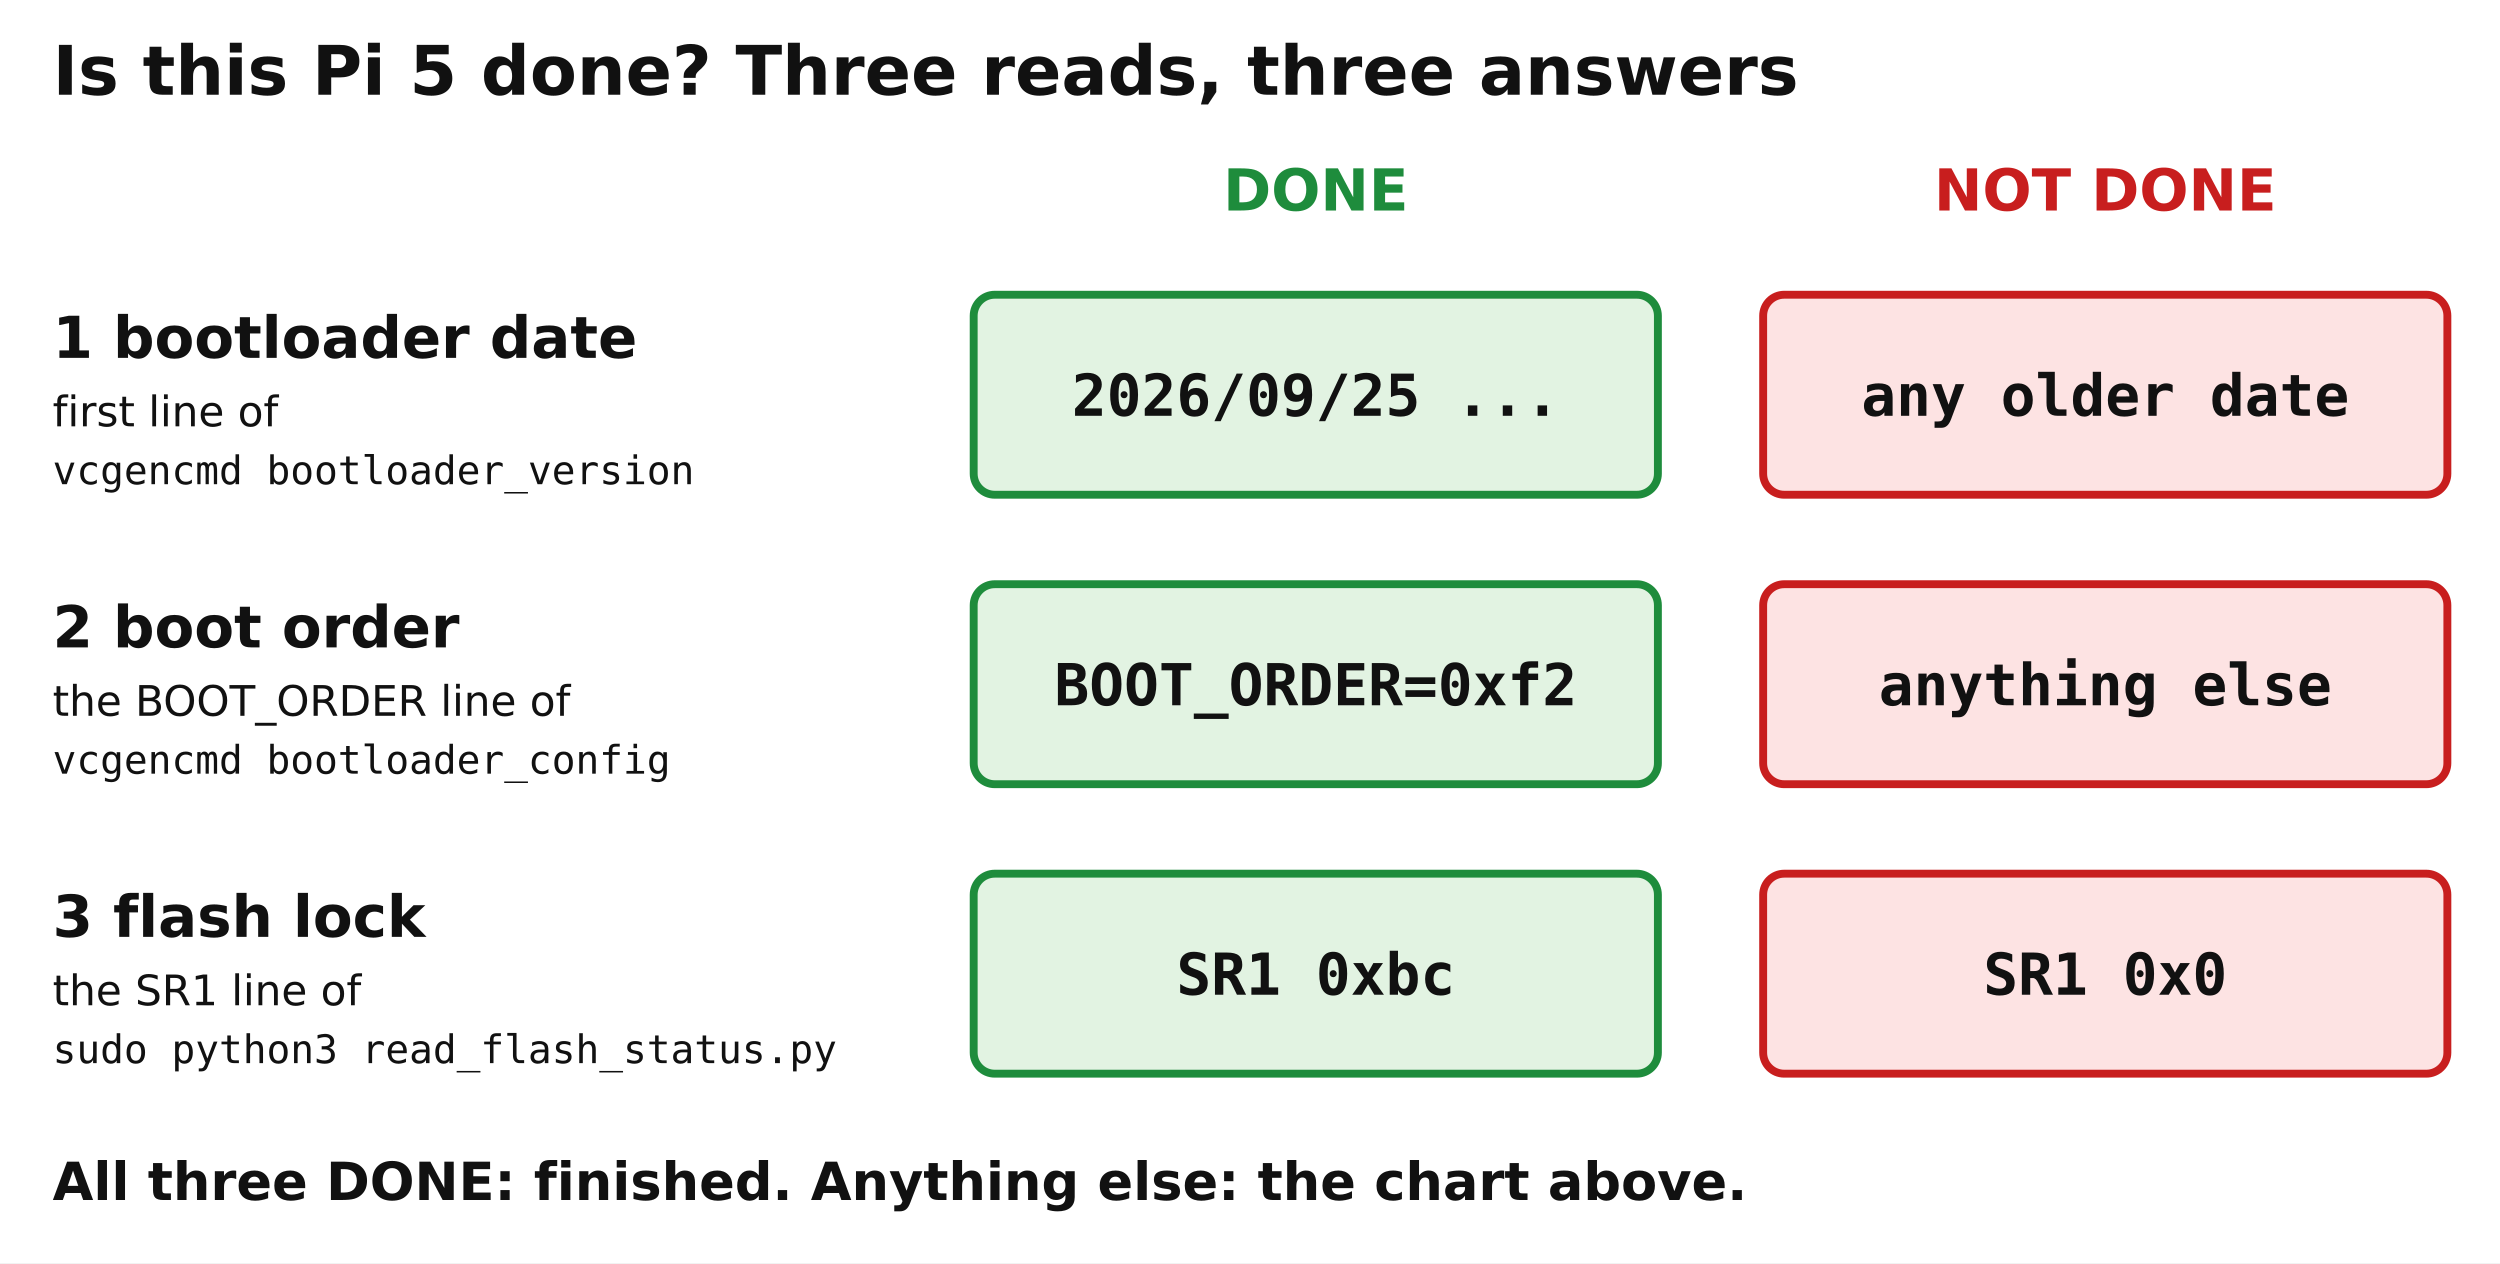
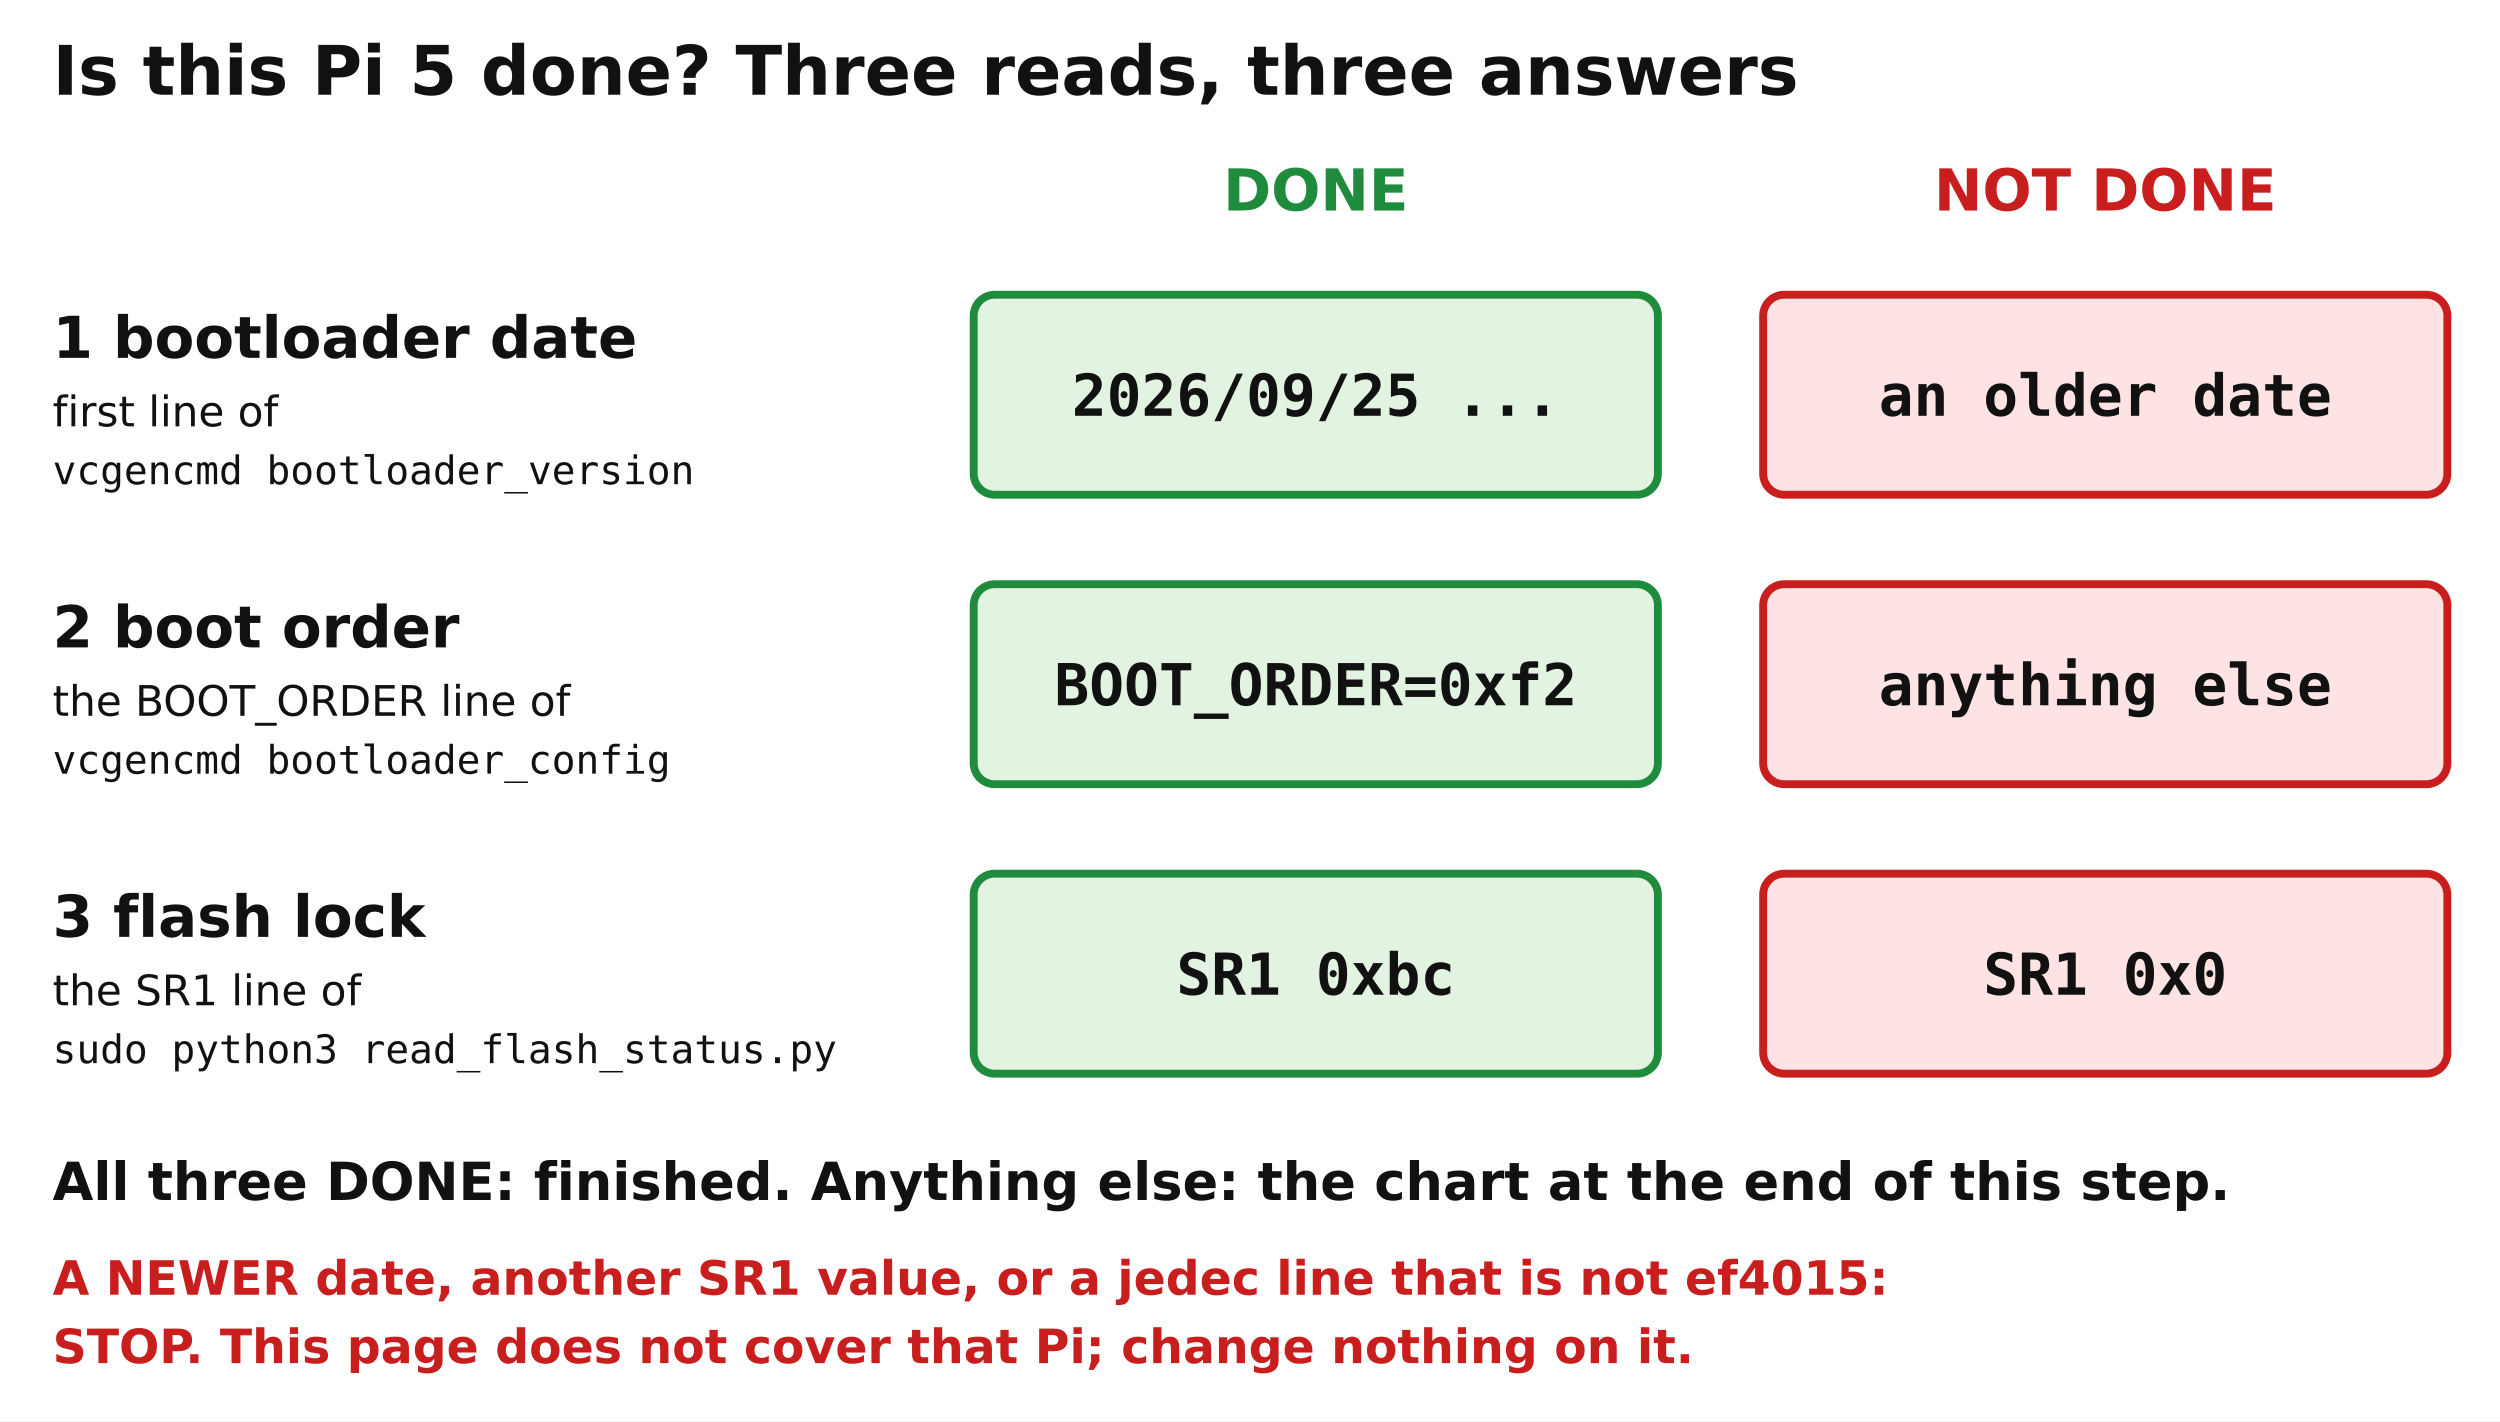
- <svg xmlns="http://www.w3.org/2000/svg" viewBox="0 0 950 480" width="950" height="480" font-family="DejaVu Sans, Arial, sans-serif">
-   <rect width="950" height="480" fill="#ffffff" />
+ <svg xmlns="http://www.w3.org/2000/svg" viewBox="0 0 950 540" width="950" height="540" font-family="DejaVu Sans, Arial, sans-serif">
+   <rect width="950" height="540" fill="#ffffff" />
  <text x="20" y="36" font-size="26" font-weight="bold" fill="#111" text-anchor="start">Is this Pi 5 done? Three reads, three answers</text>
  <text x="500" y="80" font-size="22" font-weight="bold" fill="#1e8c3c" text-anchor="middle">DONE</text>
  <text x="800" y="80" font-size="22" font-weight="bold" fill="#c81e1e" text-anchor="middle">NOT DONE</text>
  <text x="20" y="136" font-size="22" font-weight="bold" fill="#111" text-anchor="start">1  bootloader date</text>
  <text x="20" y="162" font-size="16" font-weight="normal" fill="#111" text-anchor="start">first line of</text>
  <text x="20" y="184" font-size="15" font-weight="normal" fill="#111" text-anchor="start" font-family="DejaVu Sans Mono, monospace">vcgencmd bootloader_version</text>
  <rect x="370" y="112" width="260" height="76" rx="8" fill="#e2f3e2" stroke="#1e8c3c" stroke-width="3" />
  <text x="500" y="158" font-size="22" font-weight="bold" fill="#111" text-anchor="middle" font-family="DejaVu Sans Mono, monospace">2026/09/25 ...</text>
  <rect x="670" y="112" width="260" height="76" rx="8" fill="#fde3e3" stroke="#c81e1e" stroke-width="3" />
-   <text x="800" y="158" font-size="22" font-weight="bold" fill="#111" text-anchor="middle" font-family="DejaVu Sans Mono, monospace">any older date</text>
+   <text x="800" y="158" font-size="22" font-weight="bold" fill="#111" text-anchor="middle" font-family="DejaVu Sans Mono, monospace">an older date</text>
  <text x="20" y="246" font-size="22" font-weight="bold" fill="#111" text-anchor="start">2  boot order</text>
  <text x="20" y="272" font-size="16" font-weight="normal" fill="#111" text-anchor="start">the BOOT_ORDER line of</text>
  <text x="20" y="294" font-size="15" font-weight="normal" fill="#111" text-anchor="start" font-family="DejaVu Sans Mono, monospace">vcgencmd bootloader_config</text>
  <rect x="370" y="222" width="260" height="76" rx="8" fill="#e2f3e2" stroke="#1e8c3c" stroke-width="3" />
  <text x="500" y="268" font-size="22" font-weight="bold" fill="#111" text-anchor="middle" font-family="DejaVu Sans Mono, monospace">BOOT_ORDER=0xf2</text>
  <rect x="670" y="222" width="260" height="76" rx="8" fill="#fde3e3" stroke="#c81e1e" stroke-width="3" />
  <text x="800" y="268" font-size="22" font-weight="bold" fill="#111" text-anchor="middle" font-family="DejaVu Sans Mono, monospace">anything else</text>
  <text x="20" y="356" font-size="22" font-weight="bold" fill="#111" text-anchor="start">3  flash lock</text>
  <text x="20" y="382" font-size="16" font-weight="normal" fill="#111" text-anchor="start">the SR1 line of</text>
  <text x="20" y="404" font-size="15" font-weight="normal" fill="#111" text-anchor="start" font-family="DejaVu Sans Mono, monospace">sudo python3 read_flash_status.py</text>
  <rect x="370" y="332" width="260" height="76" rx="8" fill="#e2f3e2" stroke="#1e8c3c" stroke-width="3" />
  <text x="500" y="378" font-size="22" font-weight="bold" fill="#111" text-anchor="middle" font-family="DejaVu Sans Mono, monospace">SR1 0xbc</text>
  <rect x="670" y="332" width="260" height="76" rx="8" fill="#fde3e3" stroke="#c81e1e" stroke-width="3" />
  <text x="800" y="378" font-size="22" font-weight="bold" fill="#111" text-anchor="middle" font-family="DejaVu Sans Mono, monospace">SR1 0x0</text>
-   <text x="20" y="456" font-size="20" font-weight="bold" fill="#111" text-anchor="start">All three DONE: finished. Anything else: the chart above.</text>
+   <text x="20" y="456" font-size="20" font-weight="bold" fill="#111" text-anchor="start">All three DONE: finished. Anything else: the chart at the end of this step.</text>
+   <text x="20" y="492" font-size="18" font-weight="bold" fill="#c81e1e" text-anchor="start">A NEWER date, another SR1 value, or a jedec line that is not ef4015:</text>
+   <text x="20" y="518" font-size="18" font-weight="bold" fill="#c81e1e" text-anchor="start">STOP. This page does not cover that Pi; change nothing on it.</text>
</svg>
